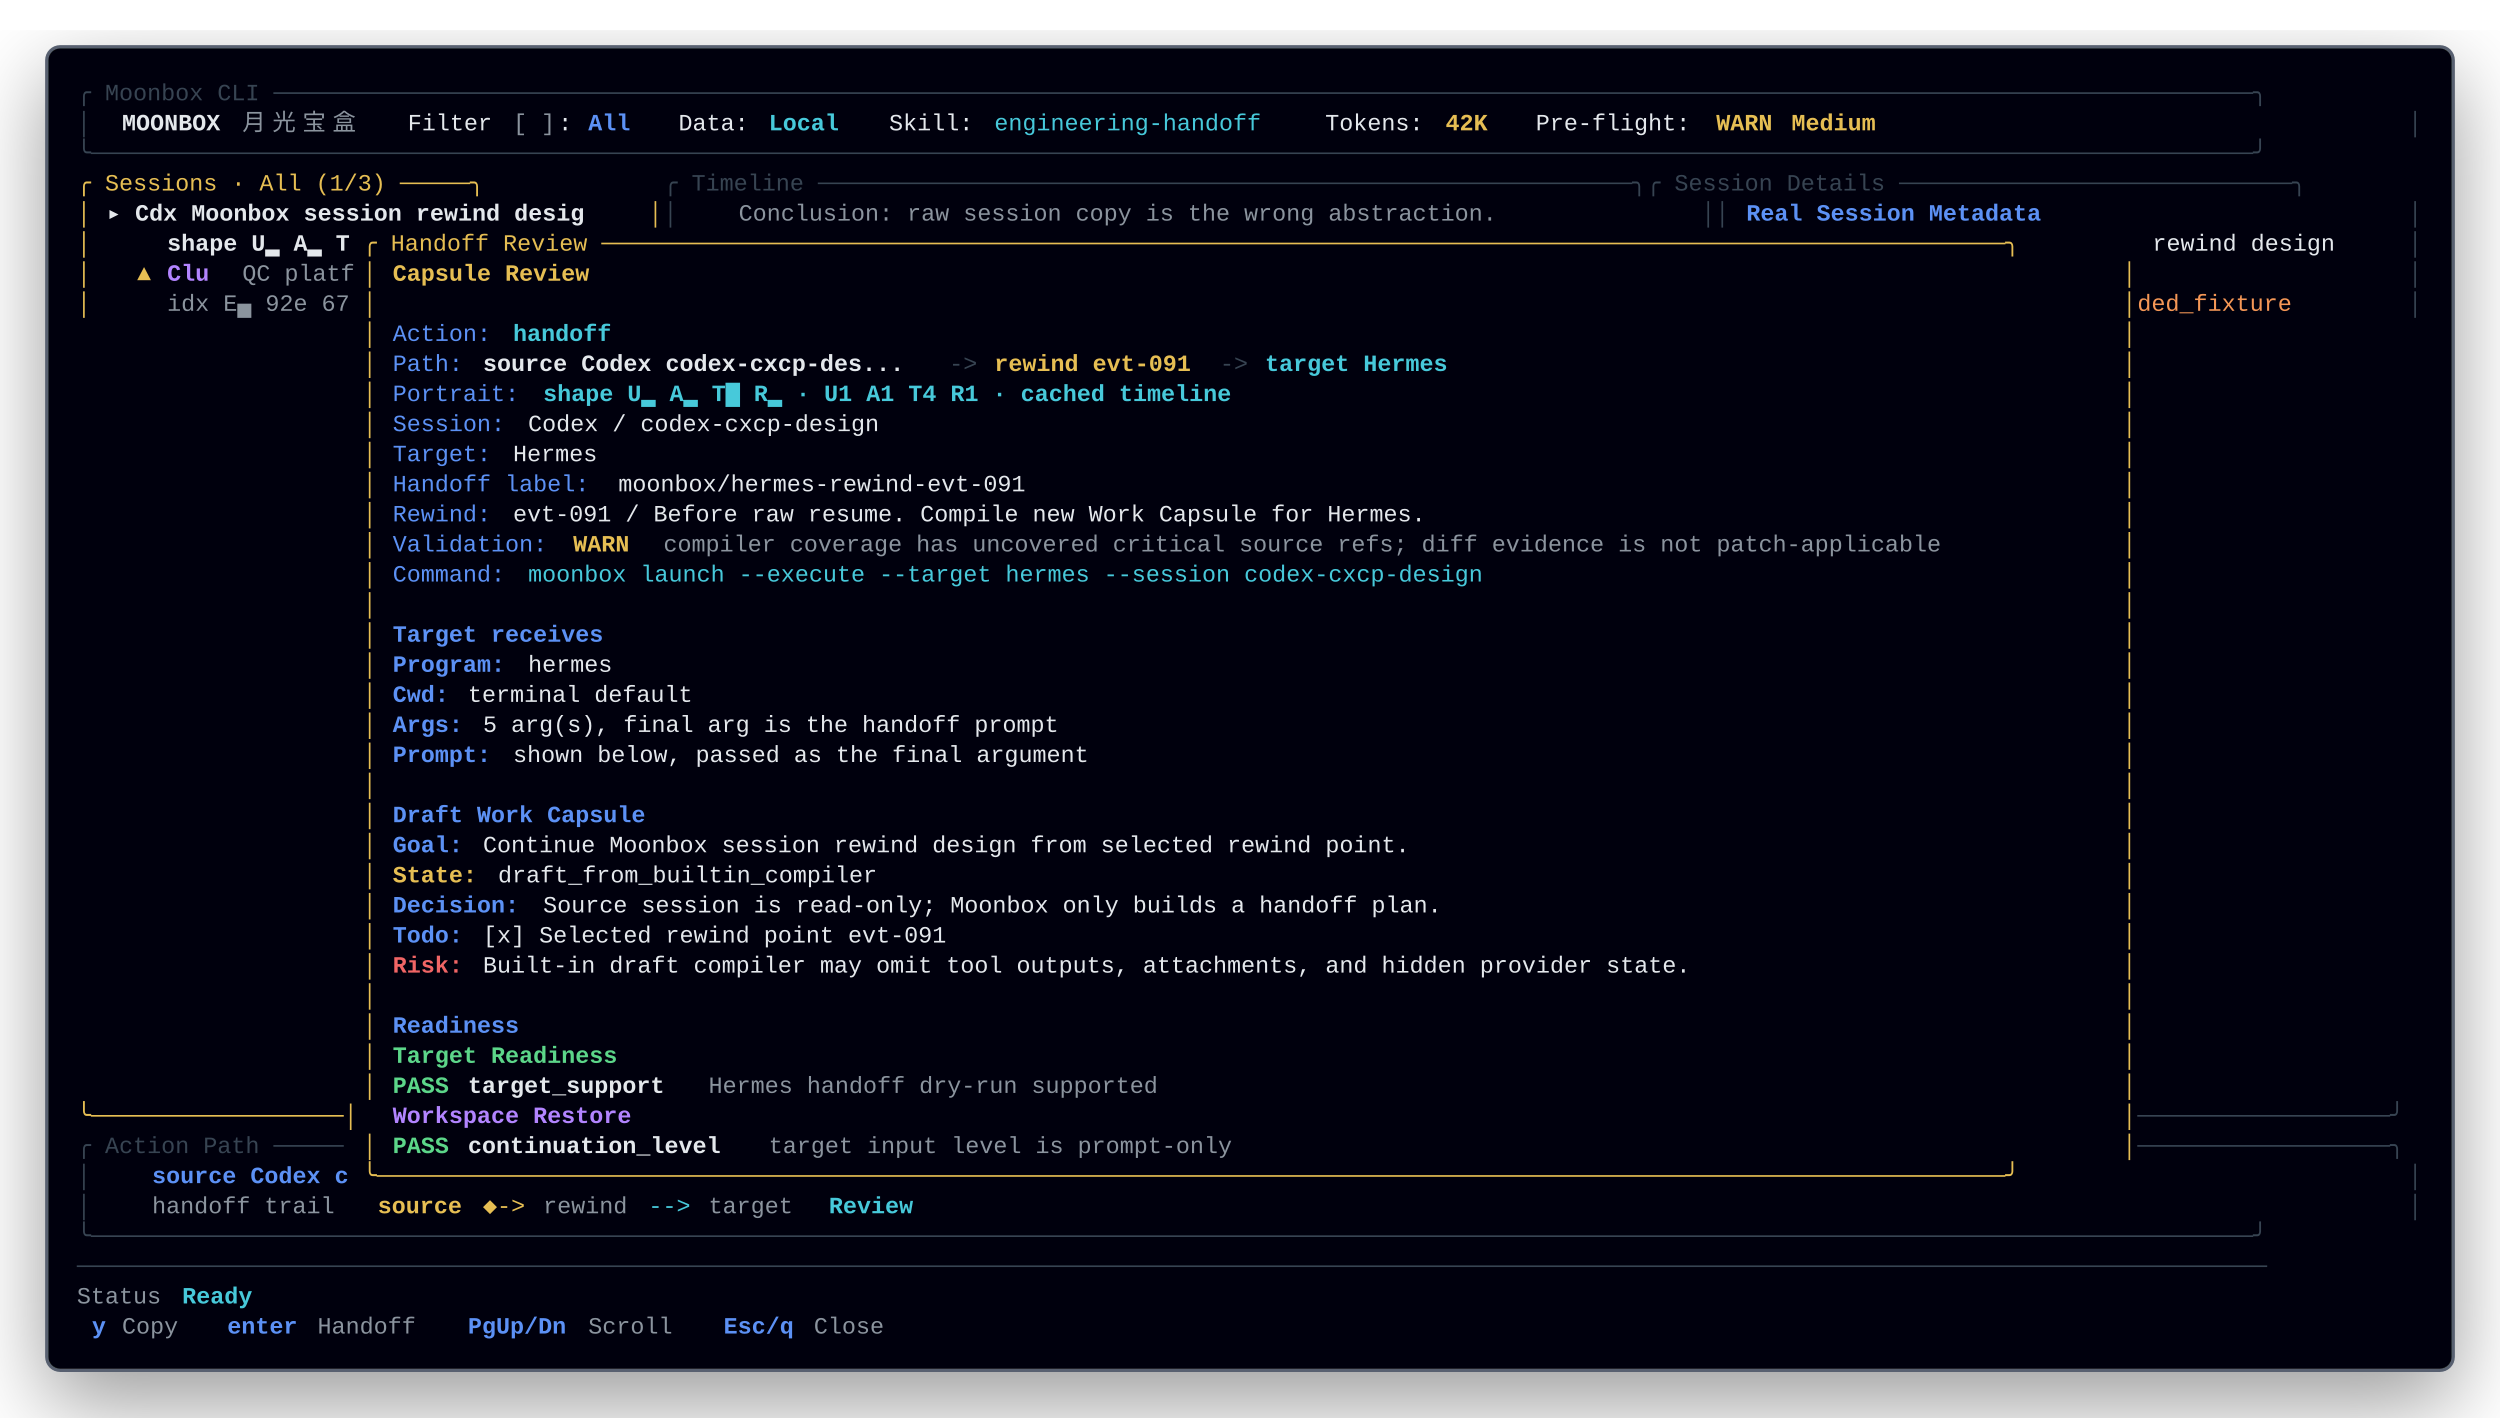
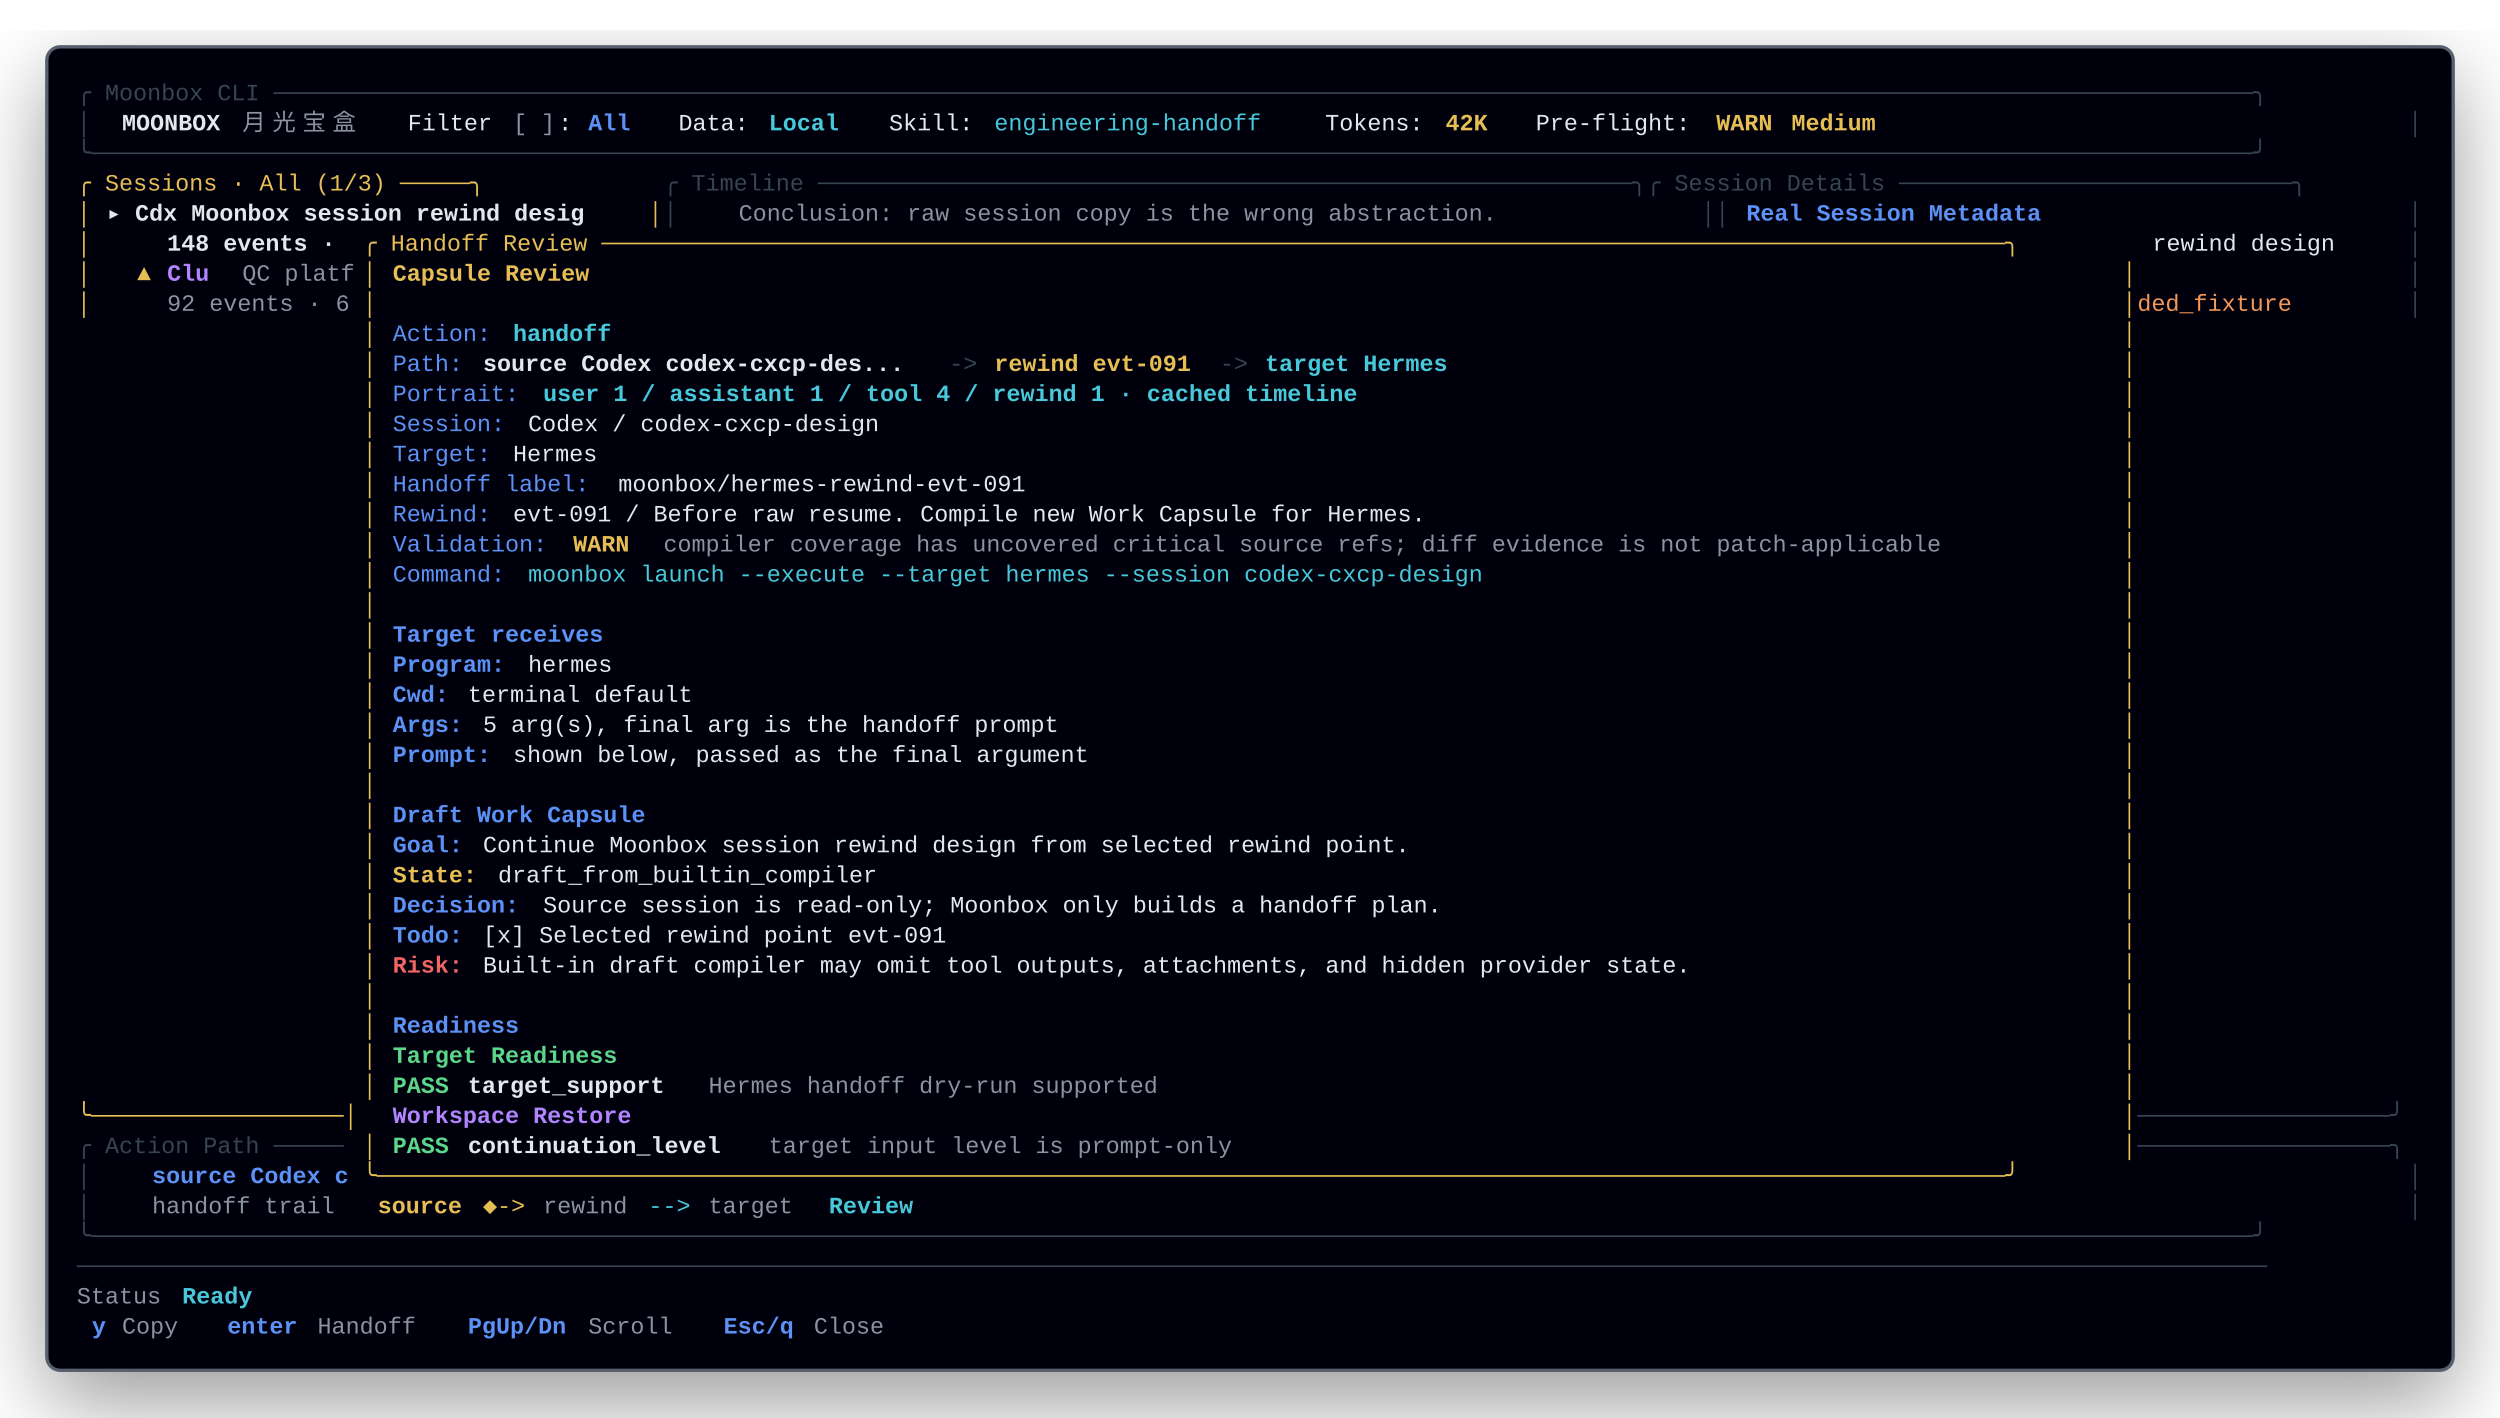
<svg xmlns="http://www.w3.org/2000/svg" width="1496" height="848" viewBox="0 0 1496 848" role="img" aria-labelledby="title desc">
  <defs>
    <filter id="shadow" x="-10%" y="-10%" width="120%" height="120%">
      <feDropShadow dx="0" dy="18" stdDeviation="26" flood-color="#000000" flood-opacity="0.40" />
    </filter>
    <style>
      .mono { font-family: ui-monospace, SFMono-Regular, Menlo, Monaco, Consolas, "Liberation Mono", monospace; white-space: pre; }
    </style>
  </defs>
  <rect x="28" y="28" width="1440" height="792" rx="8" fill="#050607" stroke="#58616f" stroke-width="2" filter="url(#shadow)" />
  <text x="46" y="60" class="mono" font-size="14" font-weight="500" fill="#374452">╭ Moonbox CLI ─────────────────────────────────────────────────────────────────────────────────────────────────────────────────────────────────────────────╮</text>
  <text x="46" y="78" class="mono" font-size="14" font-weight="500" fill="#374452">│</text>
  <text x="73" y="78" class="mono" font-size="14" font-weight="800" fill="#e4e8ec">MOONBOX</text>
  <text x="145" y="78" class="mono" font-size="14" font-weight="500" fill="#8b949e">月</text>
  <text x="163" y="78" class="mono" font-size="14" font-weight="500" fill="#8b949e">光</text>
  <text x="181" y="78" class="mono" font-size="14" font-weight="500" fill="#8b949e">宝</text>
  <text x="199" y="78" class="mono" font-size="14" font-weight="500" fill="#8b949e">盒</text>
  <text x="244" y="78" class="mono" font-size="14" font-weight="500" fill="#e4e8ec">Filter</text>
  <text x="307" y="78" class="mono" font-size="14" font-weight="500" fill="#8b949e">[ ]</text>
  <text x="334" y="78" class="mono" font-size="14" font-weight="500" fill="#e4e8ec">:</text>
  <text x="352" y="78" class="mono" font-size="14" font-weight="800" fill="#5c91f5">All</text>
  <text x="406" y="78" class="mono" font-size="14" font-weight="500" fill="#e4e8ec">Data:</text>
  <text x="460" y="78" class="mono" font-size="14" font-weight="800" fill="#47c9da">Local</text>
  <text x="532" y="78" class="mono" font-size="14" font-weight="500" fill="#e4e8ec">Skill:</text>
  <text x="595" y="78" class="mono" font-size="14" font-weight="500" fill="#47c9da">engineering-handoff</text>
  <text x="793" y="78" class="mono" font-size="14" font-weight="500" fill="#e4e8ec">Tokens:</text>
  <text x="865" y="78" class="mono" font-size="14" font-weight="800" fill="#e6be53">42K</text>
  <text x="919" y="78" class="mono" font-size="14" font-weight="500" fill="#e4e8ec">Pre-flight:</text>
  <text x="1027" y="78" class="mono" font-size="14" font-weight="800" fill="#e6be53">WARN</text>
  <text x="1072" y="78" class="mono" font-size="14" font-weight="800" fill="#e6be53">Medium</text>
  <text x="1441" y="78" class="mono" font-size="14" font-weight="500" fill="#374452">│</text>
  <text x="46" y="96" class="mono" font-size="14" font-weight="500" fill="#374452">╰──────────────────────────────────────────────────────────────────────────────────────────────────────────────────────────────────────────────────────────╯</text>
  <text x="46" y="114" class="mono" font-size="14" font-weight="500" fill="#e6be53">╭ Sessions · All (1/3)           ─────╮</text>
  <text x="397" y="114" class="mono" font-size="14" font-weight="500" fill="#374452">╭ Timeline ──────────────────────────────────────────────────────────╮╭ Session Details ────────────────────────────╮</text>
  <text x="46" y="132" class="mono" font-size="14" font-weight="500" fill="#e6be53">│</text>
  <text x="64" y="132" class="mono" font-size="14" font-weight="800" fill="#e4e8ec">▸ Cdx  Moonbox session rewind desig</text>
  <text x="388" y="132" class="mono" font-size="14" font-weight="500" fill="#e6be53">│</text>
  <text x="397" y="132" class="mono" font-size="14" font-weight="500" fill="#374452">│</text>
  <text x="442" y="132" class="mono" font-size="14" font-weight="500" fill="#8b949e">Conclusion: raw session copy is the wrong abstraction.</text>
  <text x="1018" y="132" class="mono" font-size="14" font-weight="500" fill="#374452">││</text>
  <text x="1045" y="132" class="mono" font-size="14" font-weight="800" fill="#5c91f5">Real Session Metadata</text>
  <text x="1441" y="132" class="mono" font-size="14" font-weight="500" fill="#374452">│</text>
  <text x="46" y="150" class="mono" font-size="14" font-weight="500" fill="#e6be53">│</text>
-   <text x="100" y="150" class="mono" font-size="14" font-weight="800" fill="#e4e8ec">shape U▂ A▂ T</text>
+   <text x="100" y="150" class="mono" font-size="14" font-weight="800" fill="#e4e8ec">148 events ·</text>
  <text x="217" y="150" class="mono" font-size="14" font-weight="500" fill="#e6be53">╭ Handoff Review ────────────────────────────────────────────────────────────────────────────────────────────────────╮</text>
  <text x="1288" y="150" class="mono" font-size="14" font-weight="500" fill="#e4e8ec">rewind design</text>
  <text x="1441" y="150" class="mono" font-size="14" font-weight="500" fill="#374452">│</text>
  <text x="46" y="168" class="mono" font-size="14" font-weight="500" fill="#e6be53">│</text>
  <text x="82" y="168" class="mono" font-size="14" font-weight="500" fill="#e6be53">▲</text>
  <text x="100" y="168" class="mono" font-size="14" font-weight="800" fill="#b284ff">Clu</text>
  <text x="145" y="168" class="mono" font-size="14" font-weight="500" fill="#8b949e">QC platf</text>
  <text x="217" y="168" class="mono" font-size="14" font-weight="500" fill="#e6be53">│</text>
  <text x="235" y="168" class="mono" font-size="14" font-weight="800" fill="#e6be53">Capsule Review</text>
  <text x="1270" y="168" class="mono" font-size="14" font-weight="500" fill="#e6be53">│</text>
  <text x="1441" y="168" class="mono" font-size="14" font-weight="500" fill="#374452">│</text>
  <text x="46" y="186" class="mono" font-size="14" font-weight="500" fill="#e6be53">│</text>
-   <text x="100" y="186" class="mono" font-size="14" font-weight="500" fill="#8b949e">idx E▄ 92e 67</text>
+   <text x="100" y="186" class="mono" font-size="14" font-weight="500" fill="#8b949e">92 events · 6</text>
  <text x="217" y="186" class="mono" font-size="14" font-weight="500" fill="#e6be53">│</text>
  <text x="1270" y="186" class="mono" font-size="14" font-weight="500" fill="#e6be53">│</text>
  <text x="1279" y="186" class="mono" font-size="14" font-weight="500" fill="#f59756">ded_fixture</text>
  <text x="1441" y="186" class="mono" font-size="14" font-weight="500" fill="#374452">│</text>
  <text x="217" y="204" class="mono" font-size="14" font-weight="500" fill="#e6be53">│</text>
  <text x="235" y="204" class="mono" font-size="14" font-weight="500" fill="#5c91f5">Action:</text>
  <text x="307" y="204" class="mono" font-size="14" font-weight="800" fill="#47c9da">handoff</text>
  <text x="1270" y="204" class="mono" font-size="14" font-weight="500" fill="#e6be53">│</text>
  <text x="217" y="222" class="mono" font-size="14" font-weight="500" fill="#e6be53">│</text>
  <text x="235" y="222" class="mono" font-size="14" font-weight="500" fill="#5c91f5">Path:</text>
  <text x="289" y="222" class="mono" font-size="14" font-weight="800" fill="#e4e8ec">source Codex codex-cxcp-des...</text>
  <text x="568" y="222" class="mono" font-size="14" font-weight="500" fill="#374452">-&gt;</text>
  <text x="595" y="222" class="mono" font-size="14" font-weight="800" fill="#e6be53">rewind evt-091</text>
  <text x="730" y="222" class="mono" font-size="14" font-weight="500" fill="#374452">-&gt;</text>
  <text x="757" y="222" class="mono" font-size="14" font-weight="800" fill="#47c9da">target Hermes</text>
  <text x="1270" y="222" class="mono" font-size="14" font-weight="500" fill="#e6be53">│</text>
  <text x="217" y="240" class="mono" font-size="14" font-weight="500" fill="#e6be53">│</text>
  <text x="235" y="240" class="mono" font-size="14" font-weight="500" fill="#5c91f5">Portrait:</text>
-   <text x="325" y="240" class="mono" font-size="14" font-weight="800" fill="#47c9da">shape U▂ A▂ T▇ R▂ · U1 A1 T4 R1 · cached timeline</text>
+   <text x="325" y="240" class="mono" font-size="14" font-weight="800" fill="#47c9da">user 1 / assistant 1 / tool 4 / rewind 1 · cached timeline</text>
  <text x="1270" y="240" class="mono" font-size="14" font-weight="500" fill="#e6be53">│</text>
  <text x="217" y="258" class="mono" font-size="14" font-weight="500" fill="#e6be53">│</text>
  <text x="235" y="258" class="mono" font-size="14" font-weight="500" fill="#5c91f5">Session:</text>
  <text x="316" y="258" class="mono" font-size="14" font-weight="500" fill="#e4e8ec">Codex / codex-cxcp-design</text>
  <text x="1270" y="258" class="mono" font-size="14" font-weight="500" fill="#e6be53">│</text>
  <text x="217" y="276" class="mono" font-size="14" font-weight="500" fill="#e6be53">│</text>
  <text x="235" y="276" class="mono" font-size="14" font-weight="500" fill="#5c91f5">Target:</text>
  <text x="307" y="276" class="mono" font-size="14" font-weight="500" fill="#e4e8ec">Hermes</text>
  <text x="1270" y="276" class="mono" font-size="14" font-weight="500" fill="#e6be53">│</text>
  <text x="217" y="294" class="mono" font-size="14" font-weight="500" fill="#e6be53">│</text>
  <text x="235" y="294" class="mono" font-size="14" font-weight="500" fill="#5c91f5">Handoff label:</text>
  <text x="370" y="294" class="mono" font-size="14" font-weight="500" fill="#e4e8ec">moonbox/hermes-rewind-evt-091</text>
  <text x="1270" y="294" class="mono" font-size="14" font-weight="500" fill="#e6be53">│</text>
  <text x="217" y="312" class="mono" font-size="14" font-weight="500" fill="#e6be53">│</text>
  <text x="235" y="312" class="mono" font-size="14" font-weight="500" fill="#5c91f5">Rewind:</text>
  <text x="307" y="312" class="mono" font-size="14" font-weight="500" fill="#e4e8ec">evt-091 / Before raw resume. Compile new Work Capsule for Hermes.</text>
  <text x="1270" y="312" class="mono" font-size="14" font-weight="500" fill="#e6be53">│</text>
  <text x="217" y="330" class="mono" font-size="14" font-weight="500" fill="#e6be53">│</text>
  <text x="235" y="330" class="mono" font-size="14" font-weight="500" fill="#5c91f5">Validation:</text>
  <text x="343" y="330" class="mono" font-size="14" font-weight="800" fill="#e6be53">WARN</text>
  <text x="397" y="330" class="mono" font-size="14" font-weight="500" fill="#8b949e">compiler coverage has uncovered critical source refs; diff evidence is not patch-applicable</text>
  <text x="1270" y="330" class="mono" font-size="14" font-weight="500" fill="#e6be53">│</text>
  <text x="217" y="348" class="mono" font-size="14" font-weight="500" fill="#e6be53">│</text>
  <text x="235" y="348" class="mono" font-size="14" font-weight="500" fill="#5c91f5">Command:</text>
  <text x="316" y="348" class="mono" font-size="14" font-weight="500" fill="#47c9da">moonbox launch --execute --target hermes --session codex-cxcp-design</text>
  <text x="1270" y="348" class="mono" font-size="14" font-weight="500" fill="#e6be53">│</text>
  <text x="217" y="366" class="mono" font-size="14" font-weight="500" fill="#e6be53">│</text>
  <text x="1270" y="366" class="mono" font-size="14" font-weight="500" fill="#e6be53">│</text>
  <text x="217" y="384" class="mono" font-size="14" font-weight="500" fill="#e6be53">│</text>
  <text x="235" y="384" class="mono" font-size="14" font-weight="800" fill="#5c91f5">Target receives</text>
  <text x="1270" y="384" class="mono" font-size="14" font-weight="500" fill="#e6be53">│</text>
  <text x="217" y="402" class="mono" font-size="14" font-weight="500" fill="#e6be53">│</text>
  <text x="235" y="402" class="mono" font-size="14" font-weight="800" fill="#5c91f5">Program:</text>
  <text x="316" y="402" class="mono" font-size="14" font-weight="500" fill="#e4e8ec">hermes</text>
  <text x="1270" y="402" class="mono" font-size="14" font-weight="500" fill="#e6be53">│</text>
  <text x="217" y="420" class="mono" font-size="14" font-weight="500" fill="#e6be53">│</text>
  <text x="235" y="420" class="mono" font-size="14" font-weight="800" fill="#5c91f5">Cwd:</text>
  <text x="280" y="420" class="mono" font-size="14" font-weight="500" fill="#e4e8ec">terminal default</text>
  <text x="1270" y="420" class="mono" font-size="14" font-weight="500" fill="#e6be53">│</text>
  <text x="217" y="438" class="mono" font-size="14" font-weight="500" fill="#e6be53">│</text>
  <text x="235" y="438" class="mono" font-size="14" font-weight="800" fill="#5c91f5">Args:</text>
  <text x="289" y="438" class="mono" font-size="14" font-weight="500" fill="#e4e8ec">5 arg(s), final arg is the handoff prompt</text>
  <text x="1270" y="438" class="mono" font-size="14" font-weight="500" fill="#e6be53">│</text>
  <text x="217" y="456" class="mono" font-size="14" font-weight="500" fill="#e6be53">│</text>
  <text x="235" y="456" class="mono" font-size="14" font-weight="800" fill="#5c91f5">Prompt:</text>
  <text x="307" y="456" class="mono" font-size="14" font-weight="500" fill="#e4e8ec">shown below, passed as the final argument</text>
  <text x="1270" y="456" class="mono" font-size="14" font-weight="500" fill="#e6be53">│</text>
  <text x="217" y="474" class="mono" font-size="14" font-weight="500" fill="#e6be53">│</text>
  <text x="1270" y="474" class="mono" font-size="14" font-weight="500" fill="#e6be53">│</text>
  <text x="217" y="492" class="mono" font-size="14" font-weight="500" fill="#e6be53">│</text>
  <text x="235" y="492" class="mono" font-size="14" font-weight="800" fill="#5c91f5">Draft Work Capsule</text>
  <text x="1270" y="492" class="mono" font-size="14" font-weight="500" fill="#e6be53">│</text>
  <text x="217" y="510" class="mono" font-size="14" font-weight="500" fill="#e6be53">│</text>
  <text x="235" y="510" class="mono" font-size="14" font-weight="800" fill="#5c91f5">Goal:</text>
  <text x="289" y="510" class="mono" font-size="14" font-weight="500" fill="#e4e8ec">Continue Moonbox session rewind design from selected rewind point.</text>
  <text x="1270" y="510" class="mono" font-size="14" font-weight="500" fill="#e6be53">│</text>
  <text x="217" y="528" class="mono" font-size="14" font-weight="500" fill="#e6be53">│</text>
  <text x="235" y="528" class="mono" font-size="14" font-weight="800" fill="#e6be53">State:</text>
  <text x="298" y="528" class="mono" font-size="14" font-weight="500" fill="#e4e8ec">draft_from_builtin_compiler</text>
  <text x="1270" y="528" class="mono" font-size="14" font-weight="500" fill="#e6be53">│</text>
  <text x="217" y="546" class="mono" font-size="14" font-weight="500" fill="#e6be53">│</text>
  <text x="235" y="546" class="mono" font-size="14" font-weight="800" fill="#5c91f5">Decision:</text>
  <text x="325" y="546" class="mono" font-size="14" font-weight="500" fill="#e4e8ec">Source session is read-only; Moonbox only builds a handoff plan.</text>
  <text x="1270" y="546" class="mono" font-size="14" font-weight="500" fill="#e6be53">│</text>
  <text x="217" y="564" class="mono" font-size="14" font-weight="500" fill="#e6be53">│</text>
  <text x="235" y="564" class="mono" font-size="14" font-weight="800" fill="#5c91f5">Todo:</text>
  <text x="289" y="564" class="mono" font-size="14" font-weight="500" fill="#e4e8ec">[x] Selected rewind point evt-091</text>
  <text x="1270" y="564" class="mono" font-size="14" font-weight="500" fill="#e6be53">│</text>
  <text x="217" y="582" class="mono" font-size="14" font-weight="500" fill="#e6be53">│</text>
  <text x="235" y="582" class="mono" font-size="14" font-weight="800" fill="#f16565">Risk:</text>
  <text x="289" y="582" class="mono" font-size="14" font-weight="500" fill="#e4e8ec">Built-in draft compiler may omit tool outputs, attachments, and hidden provider state.</text>
  <text x="1270" y="582" class="mono" font-size="14" font-weight="500" fill="#e6be53">│</text>
  <text x="217" y="600" class="mono" font-size="14" font-weight="500" fill="#e6be53">│</text>
  <text x="1270" y="600" class="mono" font-size="14" font-weight="500" fill="#e6be53">│</text>
  <text x="217" y="618" class="mono" font-size="14" font-weight="500" fill="#e6be53">│</text>
  <text x="235" y="618" class="mono" font-size="14" font-weight="800" fill="#5c91f5">Readiness</text>
  <text x="1270" y="618" class="mono" font-size="14" font-weight="500" fill="#e6be53">│</text>
  <text x="217" y="636" class="mono" font-size="14" font-weight="500" fill="#e6be53">│</text>
  <text x="235" y="636" class="mono" font-size="14" font-weight="800" fill="#5cd689">Target Readiness</text>
  <text x="1270" y="636" class="mono" font-size="14" font-weight="500" fill="#e6be53">│</text>
  <text x="217" y="654" class="mono" font-size="14" font-weight="500" fill="#e6be53">│</text>
  <text x="235" y="654" class="mono" font-size="14" font-weight="800" fill="#5cd689">PASS</text>
  <text x="280" y="654" class="mono" font-size="14" font-weight="800" fill="#e4e8ec">target_support</text>
  <text x="424" y="654" class="mono" font-size="14" font-weight="500" fill="#8b949e">Hermes handoff dry-run supported</text>
  <text x="1270" y="654" class="mono" font-size="14" font-weight="500" fill="#e6be53">│</text>
  <text x="46" y="672" class="mono" font-size="14" font-weight="500" fill="#e6be53">╰──────────────────│</text>
  <text x="235" y="672" class="mono" font-size="14" font-weight="800" fill="#b284ff">Workspace Restore</text>
  <text x="1270" y="672" class="mono" font-size="14" font-weight="500" fill="#e6be53">│</text>
  <text x="1279" y="672" class="mono" font-size="14" font-weight="500" fill="#374452">──────────────────╯</text>
  <text x="46" y="690" class="mono" font-size="14" font-weight="500" fill="#374452">╭ Action Path ─────</text>
  <text x="217" y="690" class="mono" font-size="14" font-weight="500" fill="#e6be53">│</text>
  <text x="235" y="690" class="mono" font-size="14" font-weight="800" fill="#5cd689">PASS</text>
  <text x="280" y="690" class="mono" font-size="14" font-weight="800" fill="#e4e8ec">continuation_level</text>
  <text x="460" y="690" class="mono" font-size="14" font-weight="500" fill="#8b949e">target input level is prompt-only</text>
  <text x="1270" y="690" class="mono" font-size="14" font-weight="500" fill="#e6be53">│</text>
  <text x="1279" y="690" class="mono" font-size="14" font-weight="500" fill="#374452">──────────────────╮</text>
  <text x="46" y="708" class="mono" font-size="14" font-weight="500" fill="#374452">│</text>
  <text x="91" y="708" class="mono" font-size="14" font-weight="800" fill="#5c91f5">source Codex c</text>
  <text x="217" y="708" class="mono" font-size="14" font-weight="500" fill="#e6be53">╰────────────────────────────────────────────────────────────────────────────────────────────────────────────────────╯</text>
  <text x="1441" y="708" class="mono" font-size="14" font-weight="500" fill="#374452">│</text>
  <text x="46" y="726" class="mono" font-size="14" font-weight="500" fill="#374452">│</text>
  <text x="91" y="726" class="mono" font-size="14" font-weight="500" fill="#8b949e">handoff trail</text>
  <text x="226" y="726" class="mono" font-size="14" font-weight="800" fill="#e6be53">source</text>
  <text x="289" y="726" class="mono" font-size="14" font-weight="500" fill="#e6be53">◆-&gt;</text>
  <text x="325" y="726" class="mono" font-size="14" font-weight="500" fill="#8b949e">rewind</text>
  <text x="388" y="726" class="mono" font-size="14" font-weight="500" fill="#47c9da">--&gt;</text>
  <text x="424" y="726" class="mono" font-size="14" font-weight="500" fill="#8b949e">target</text>
  <text x="496" y="726" class="mono" font-size="14" font-weight="800" fill="#47c9da">Review</text>
  <text x="1441" y="726" class="mono" font-size="14" font-weight="500" fill="#374452">│</text>
  <text x="46" y="744" class="mono" font-size="14" font-weight="500" fill="#374452">╰──────────────────────────────────────────────────────────────────────────────────────────────────────────────────────────────────────────────────────────╯</text>
  <text x="46" y="762" class="mono" font-size="14" font-weight="500" fill="#374452">────────────────────────────────────────────────────────────────────────────────────────────────────────────────────────────────────────────────────────────</text>
  <text x="46" y="780" class="mono" font-size="14" font-weight="500" fill="#8b949e">Status</text>
  <text x="109" y="780" class="mono" font-size="14" font-weight="800" fill="#47c9da">Ready</text>
  <text x="55" y="798" class="mono" font-size="14" font-weight="800" fill="#5c91f5">y</text>
  <text x="73" y="798" class="mono" font-size="14" font-weight="500" fill="#8b949e">Copy</text>
  <text x="136" y="798" class="mono" font-size="14" font-weight="800" fill="#5c91f5">enter</text>
  <text x="190" y="798" class="mono" font-size="14" font-weight="500" fill="#8b949e">Handoff</text>
  <text x="280" y="798" class="mono" font-size="14" font-weight="800" fill="#5c91f5">PgUp/Dn</text>
  <text x="352" y="798" class="mono" font-size="14" font-weight="500" fill="#8b949e">Scroll</text>
  <text x="433" y="798" class="mono" font-size="14" font-weight="800" fill="#5c91f5">Esc/q</text>
  <text x="487" y="798" class="mono" font-size="14" font-weight="500" fill="#8b949e">Close</text>
</svg>
